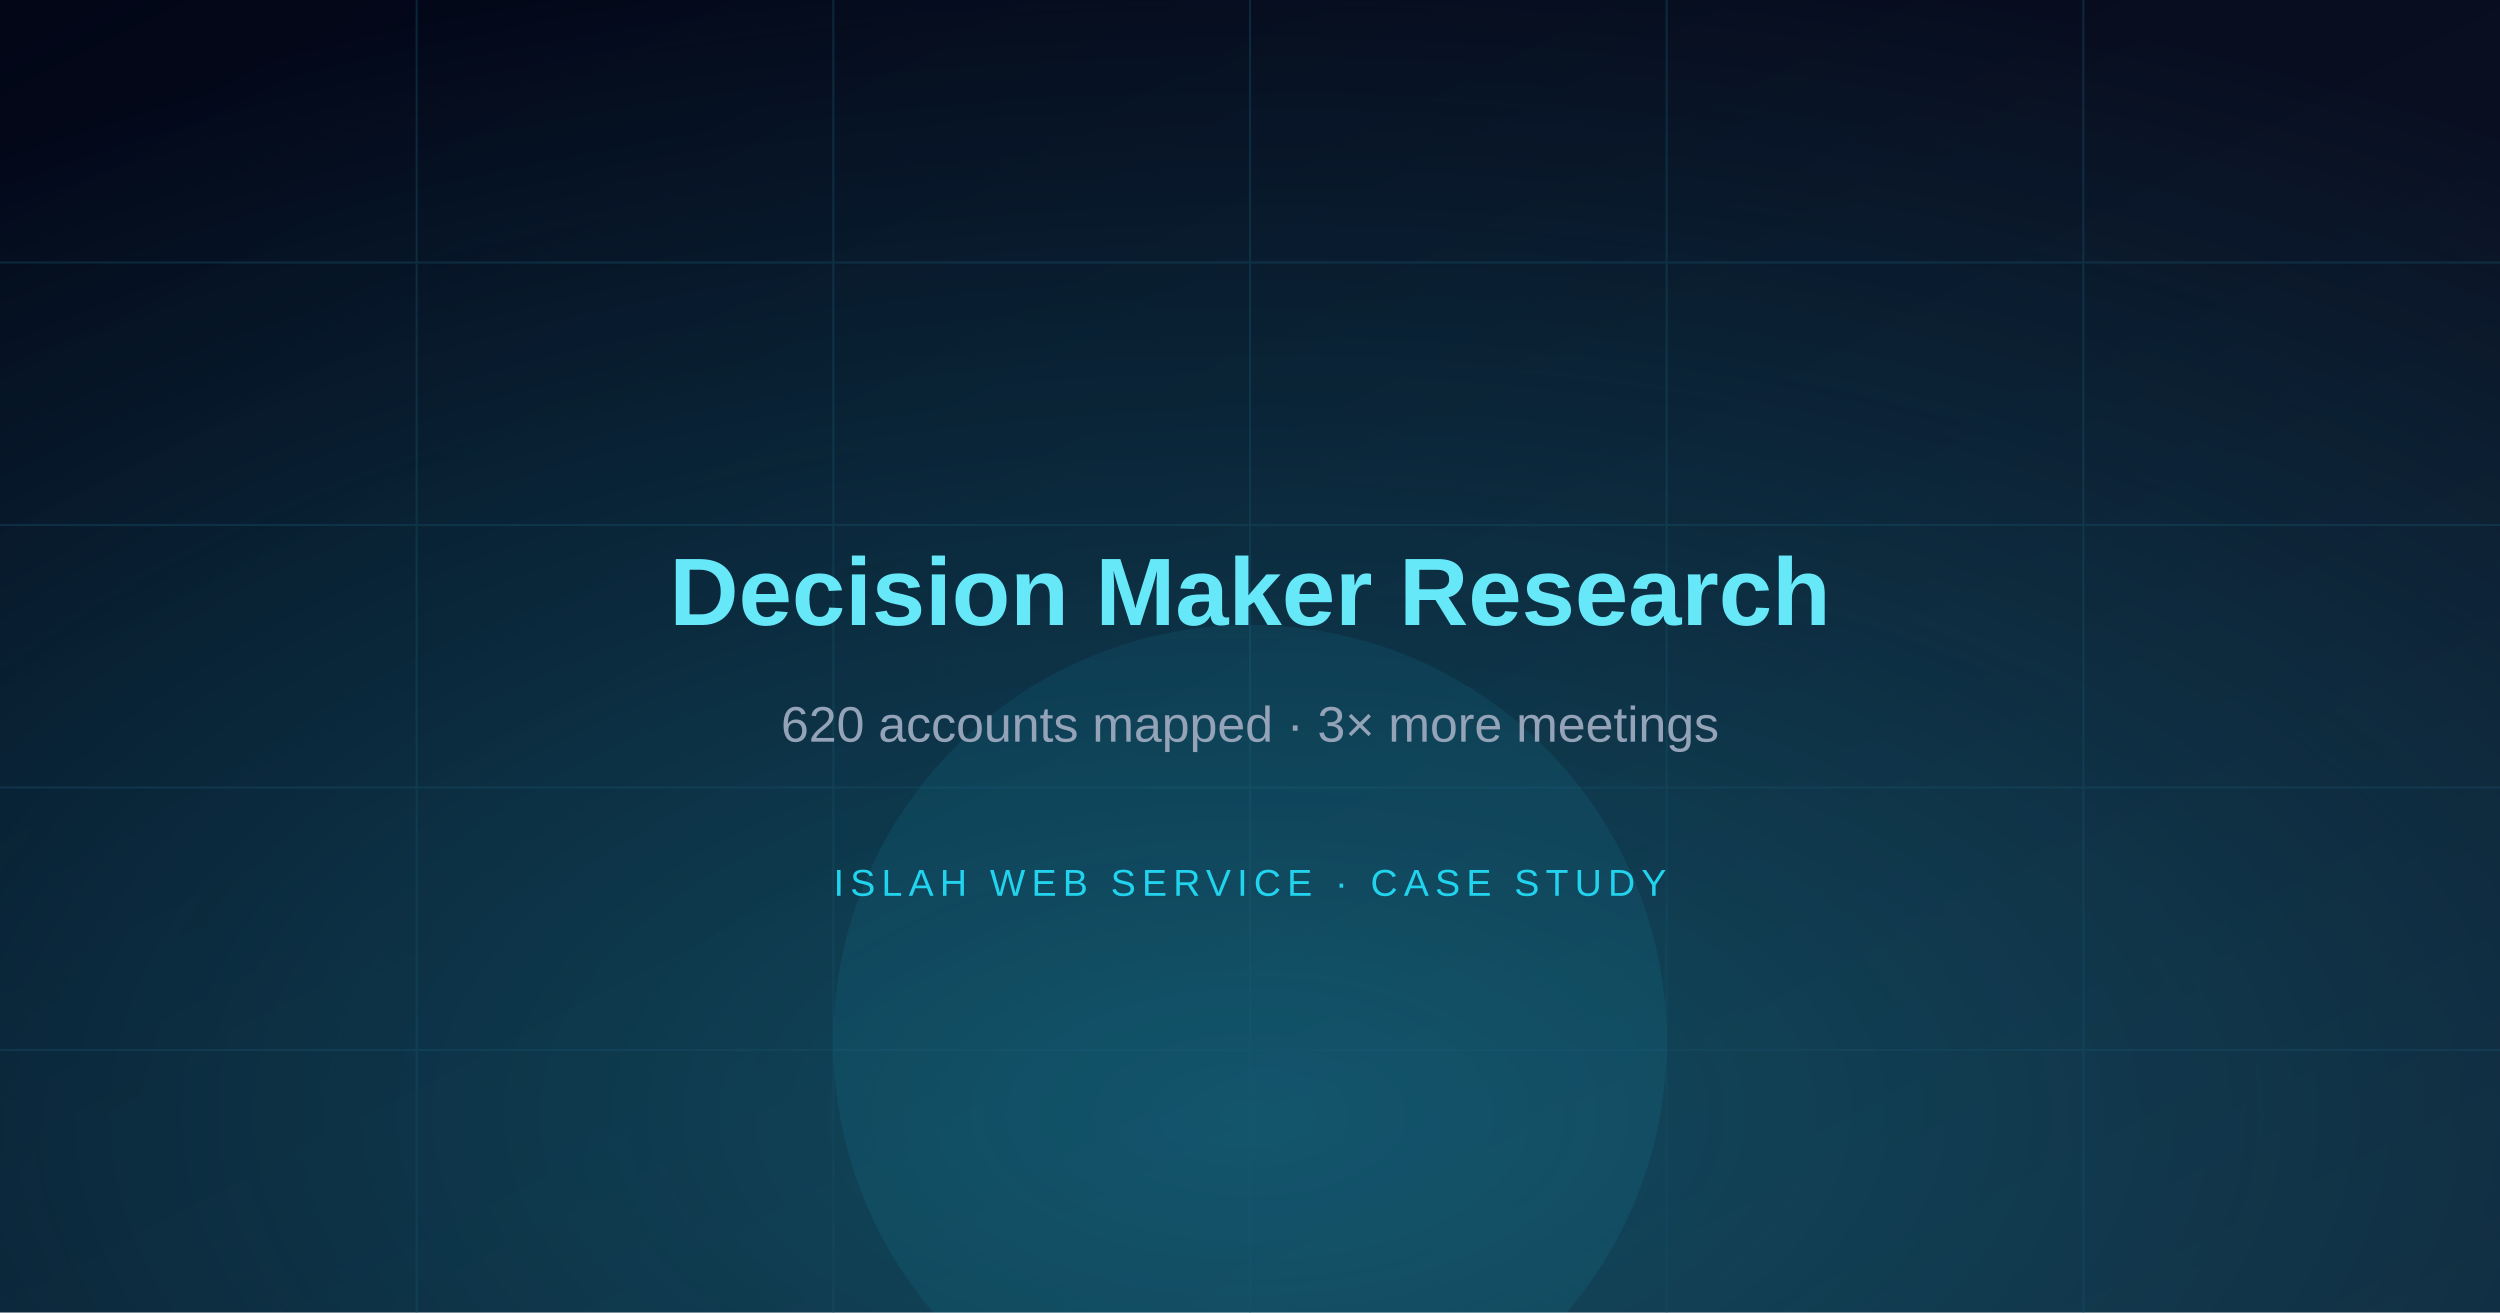
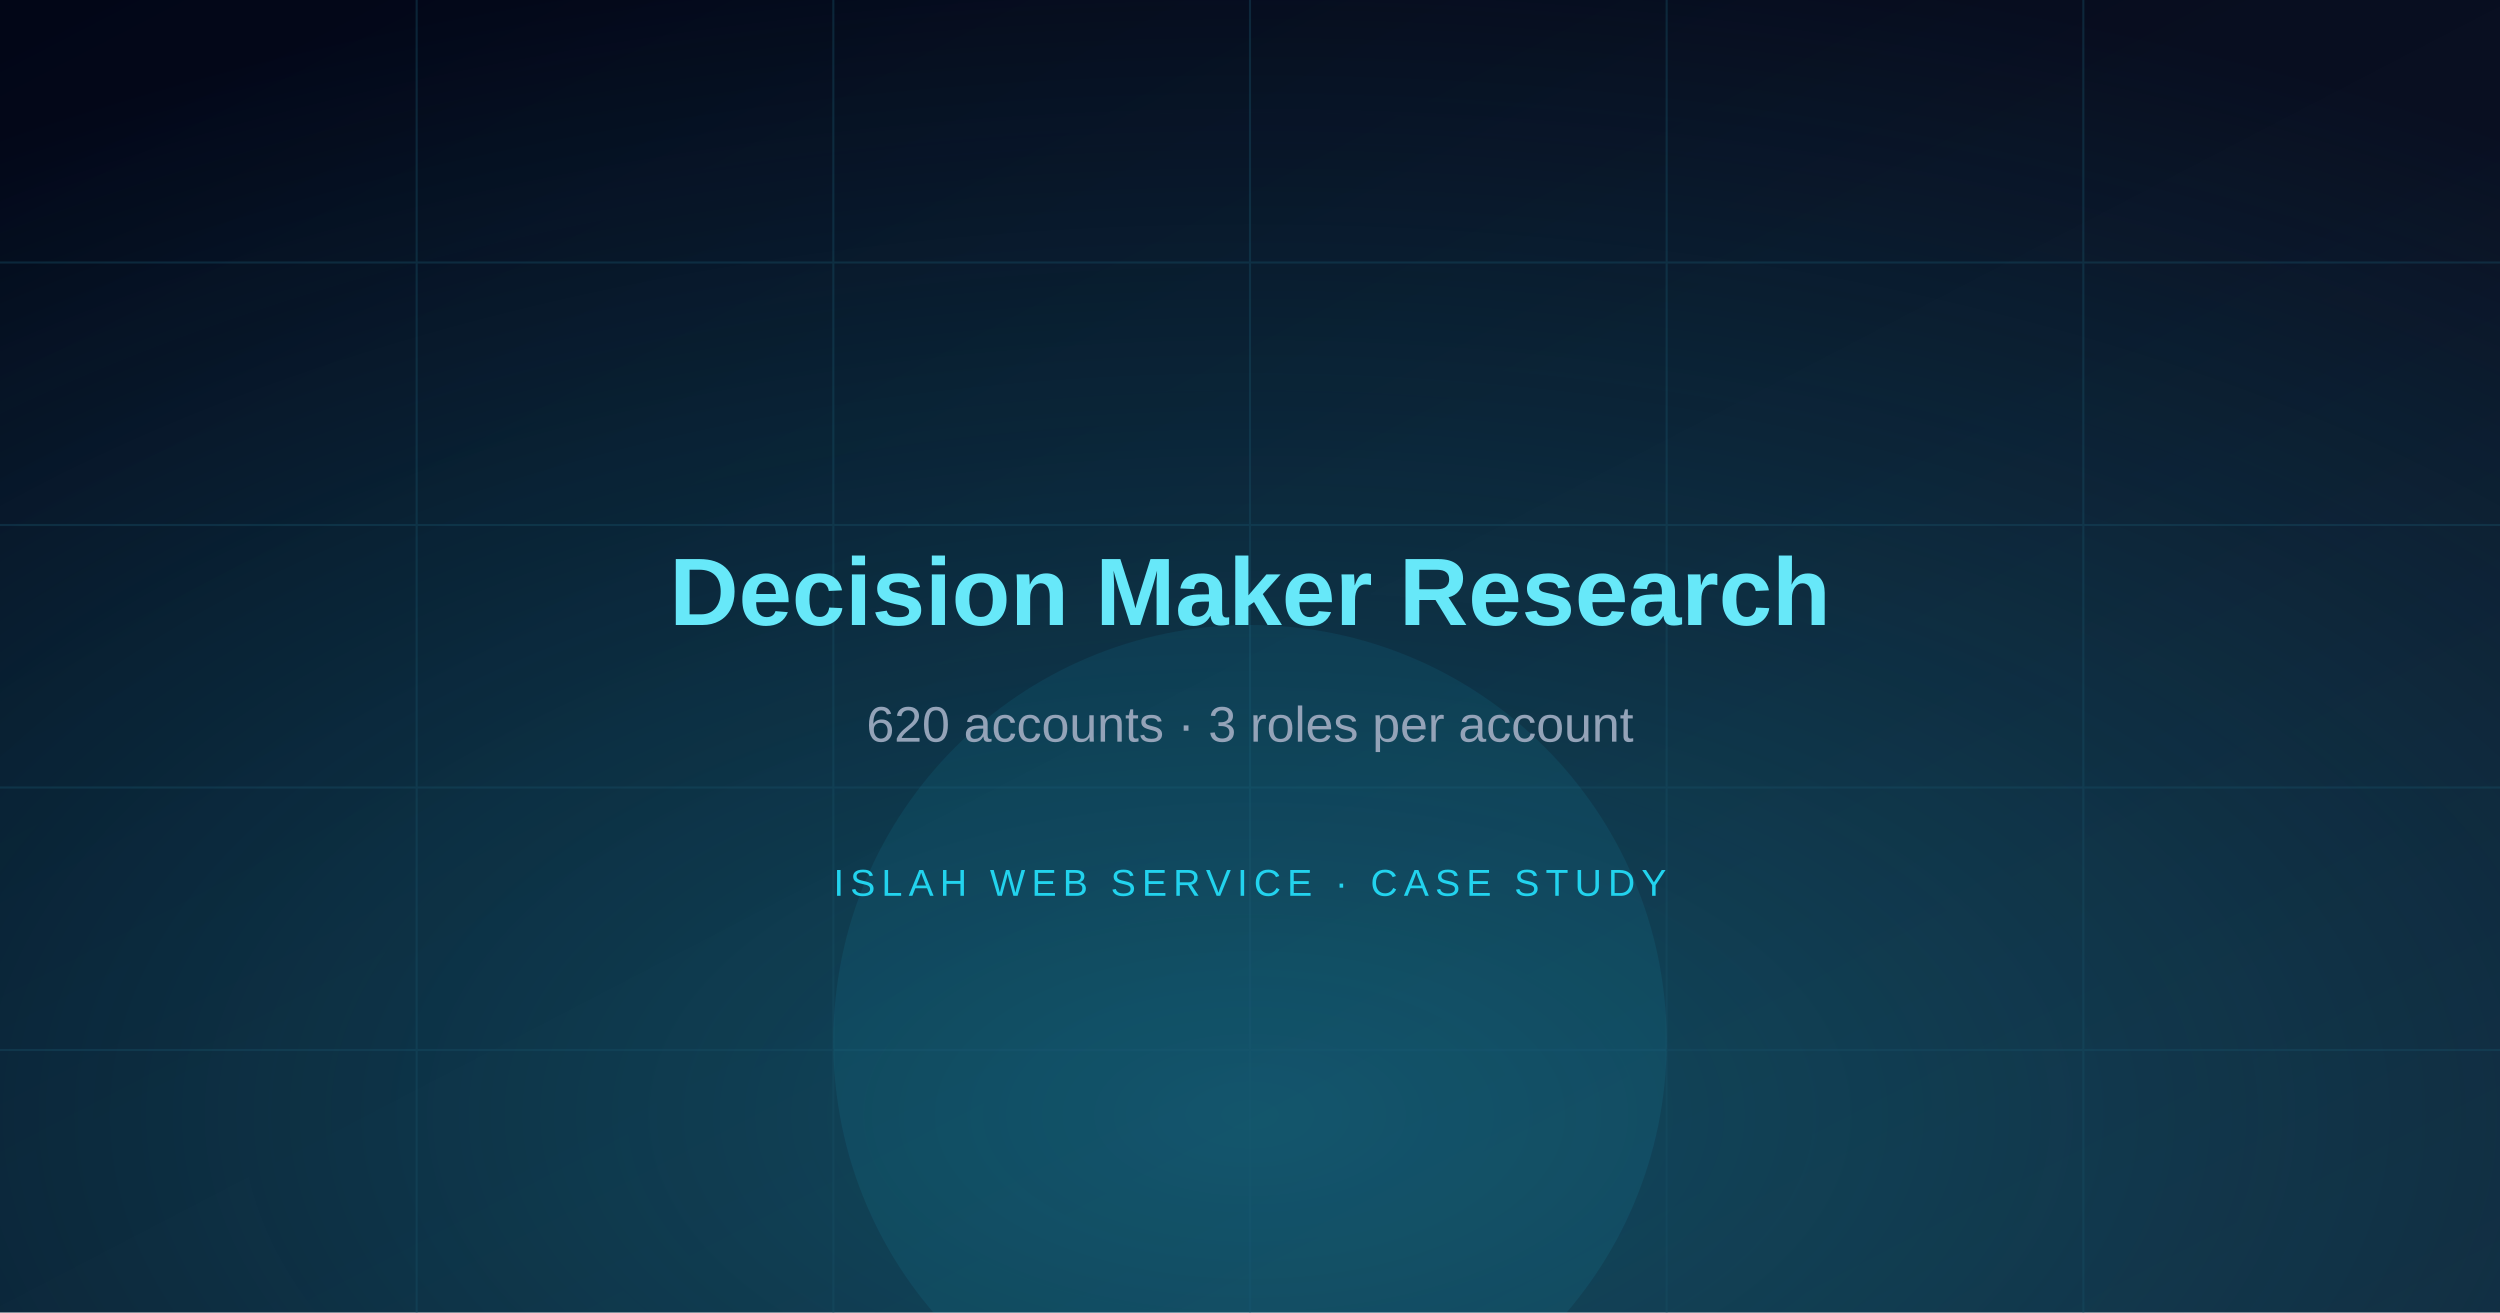
<svg xmlns="http://www.w3.org/2000/svg" width="1200" height="630" viewBox="0 0 1200 630" role="img" aria-label="Decision Maker Research case study">
  <defs>
    <linearGradient id="bg" x1="0" y1="0" x2="1" y2="1">
      <stop offset="0" stop-color="#020617" />
      <stop offset="1" stop-color="#0f172a" />
    </linearGradient>
    <radialGradient id="glow" cx="0.5" cy="0.85" r="0.9">
      <stop offset="0" stop-color="rgba(34,211,238,0.3)" />
      <stop offset="1" stop-color="rgba(34,211,238,0)" />
    </radialGradient>
  </defs>
  <rect width="1200" height="630" fill="url(#bg)" />
  <rect width="1200" height="630" fill="url(#glow)" />
  <g stroke="#164e63" stroke-width="1" opacity="0.4">
    <line x1="0" y1="126" x2="1200" y2="126" />
    <line x1="0" y1="252" x2="1200" y2="252" />
    <line x1="0" y1="378" x2="1200" y2="378" />
    <line x1="0" y1="504" x2="1200" y2="504" />
    <line x1="200" y1="0" x2="200" y2="630" />
    <line x1="400" y1="0" x2="400" y2="630" />
    <line x1="600" y1="0" x2="600" y2="630" />
    <line x1="800" y1="0" x2="800" y2="630" />
    <line x1="1000" y1="0" x2="1000" y2="630" />
  </g>
  <circle cx="600" cy="500" r="200" fill="rgba(34,211,238,0.08)" />
  <text x="600" y="300" font-family="Arial, Helvetica, sans-serif" font-size="46" font-weight="bold" fill="#67e8f9" text-anchor="middle">Decision Maker Research</text>
-   <text x="600" y="356" font-family="Arial, Helvetica, sans-serif" font-size="24" fill="#94a3b8" text-anchor="middle">620 accounts mapped · 3× more meetings</text>
+   <text x="600" y="356" font-family="Arial, Helvetica, sans-serif" font-size="24" fill="#94a3b8" text-anchor="middle">620 accounts · 3 roles per account</text>
  <text x="600" y="430" font-family="Arial, Helvetica, sans-serif" font-size="18" letter-spacing="3" fill="#22d3ee" text-anchor="middle">ISLAH WEB SERVICE · CASE STUDY</text>
</svg>
